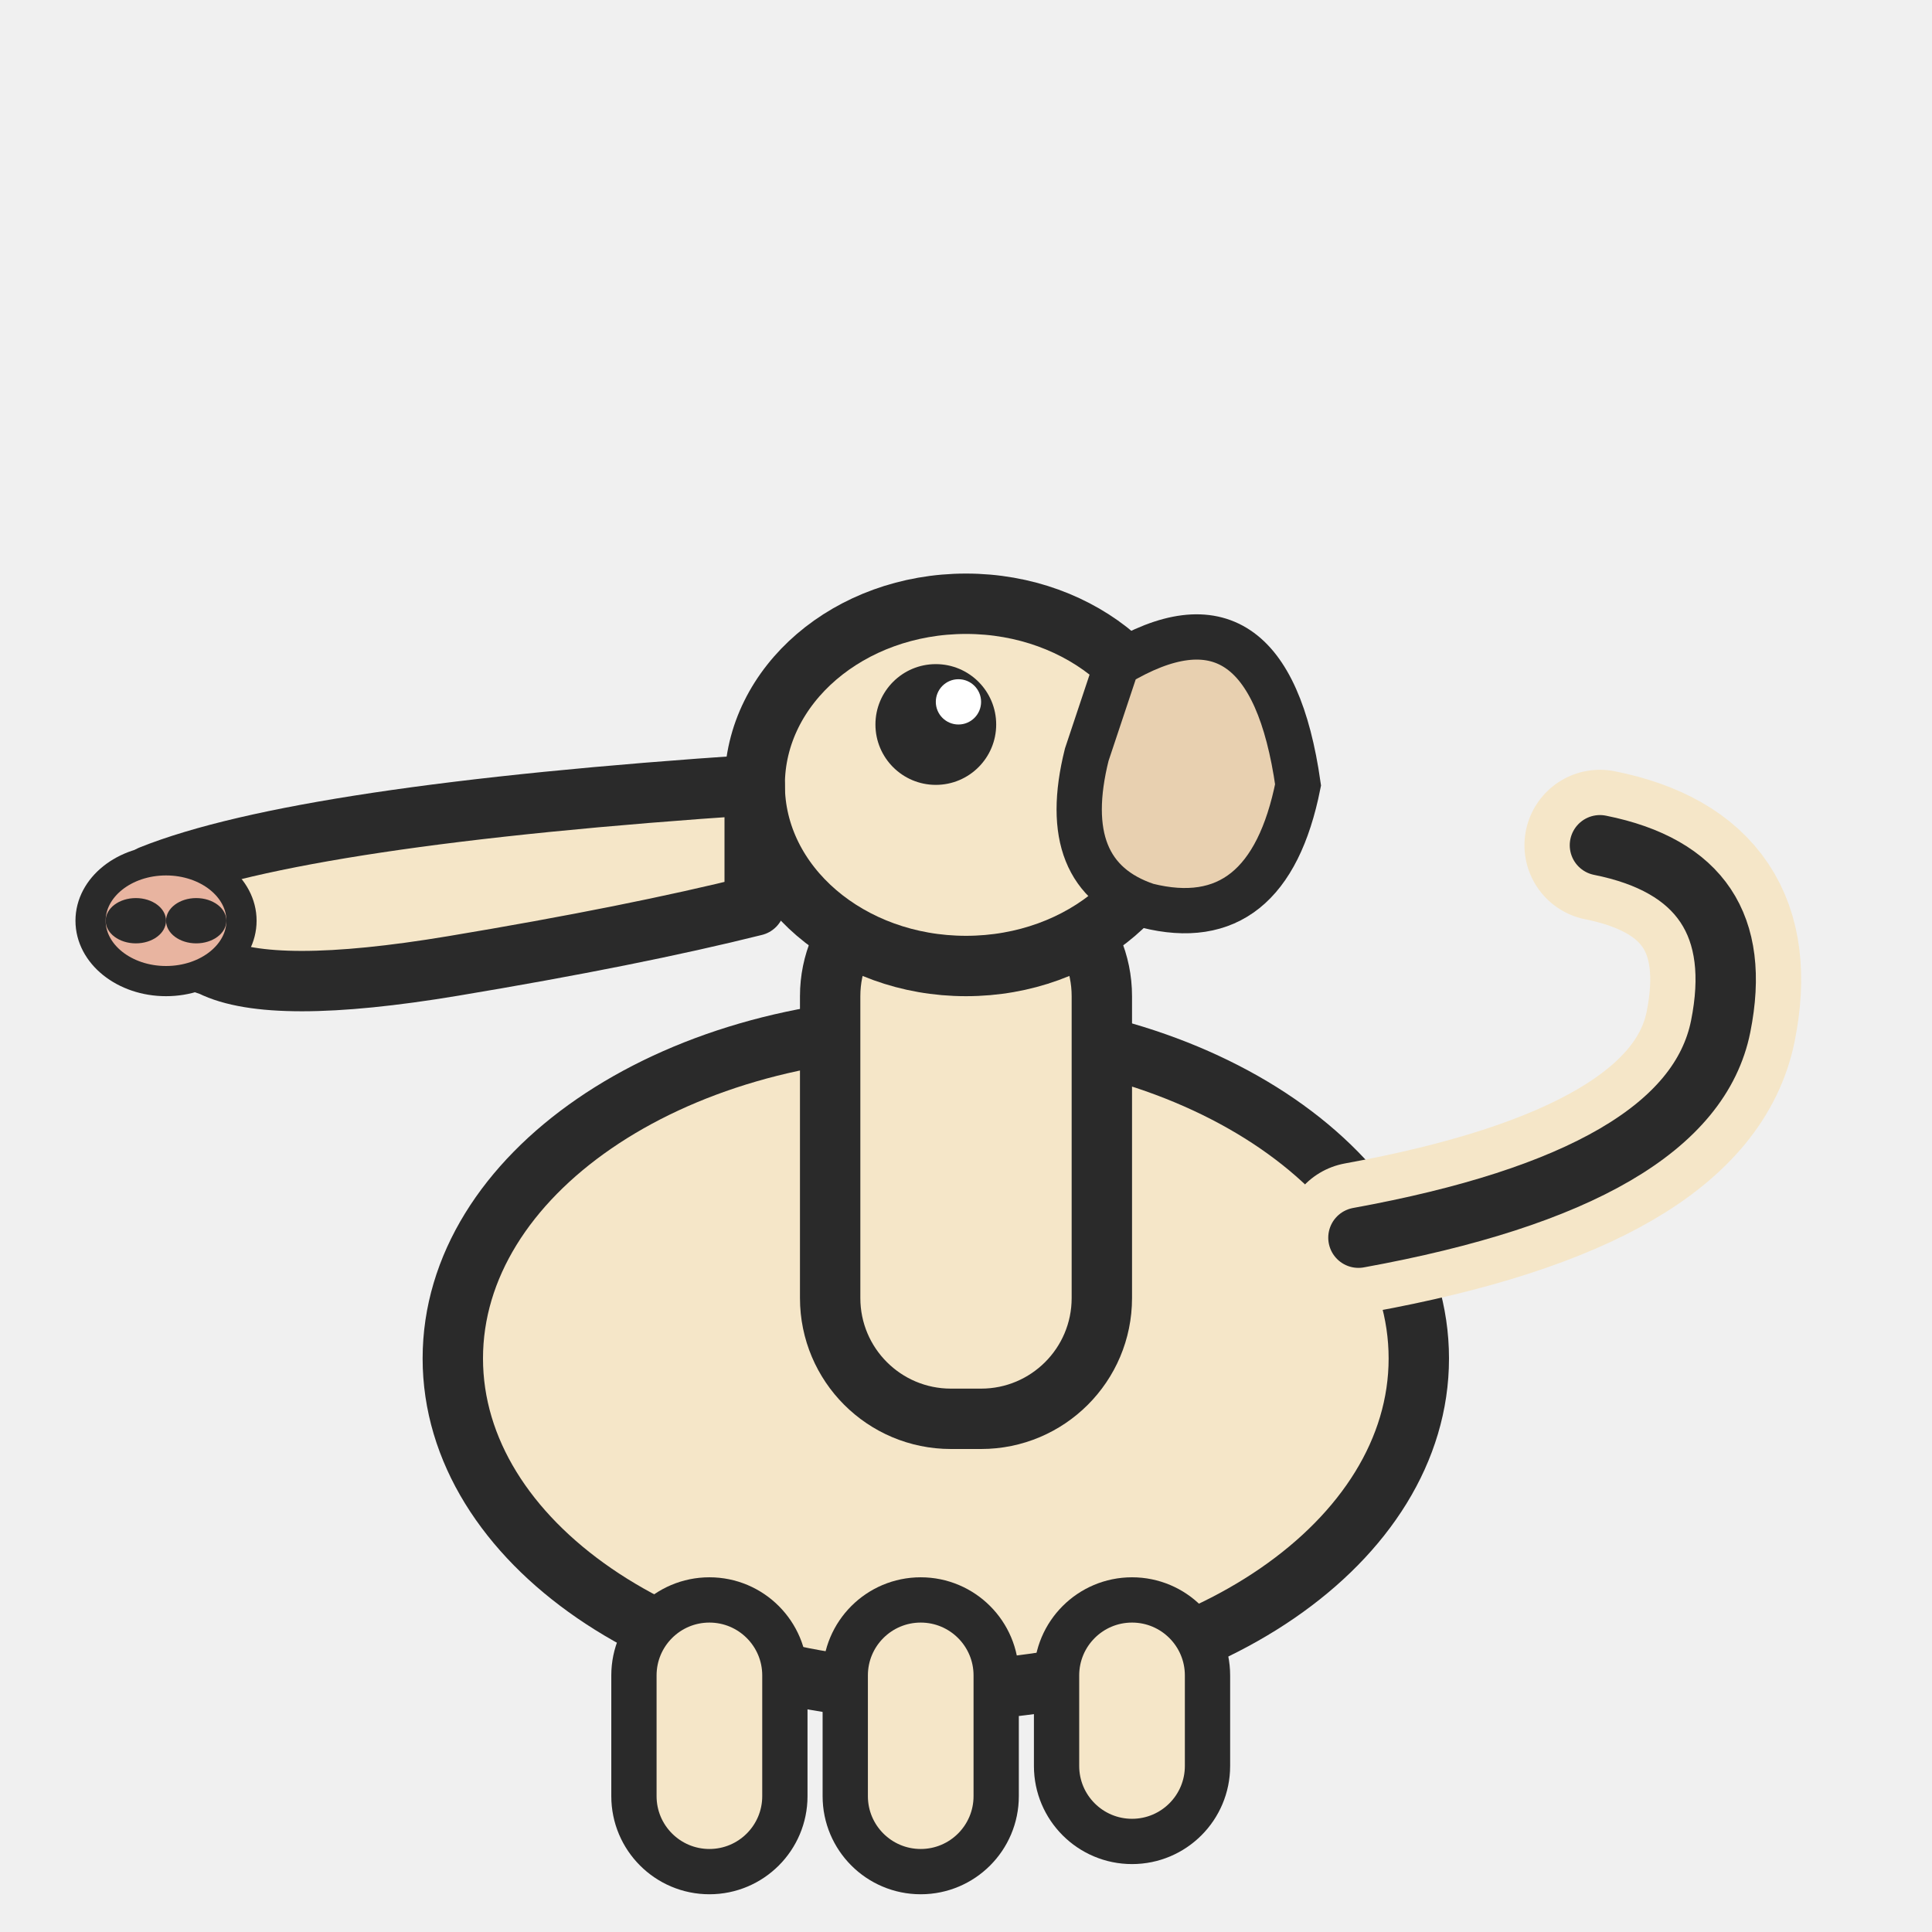
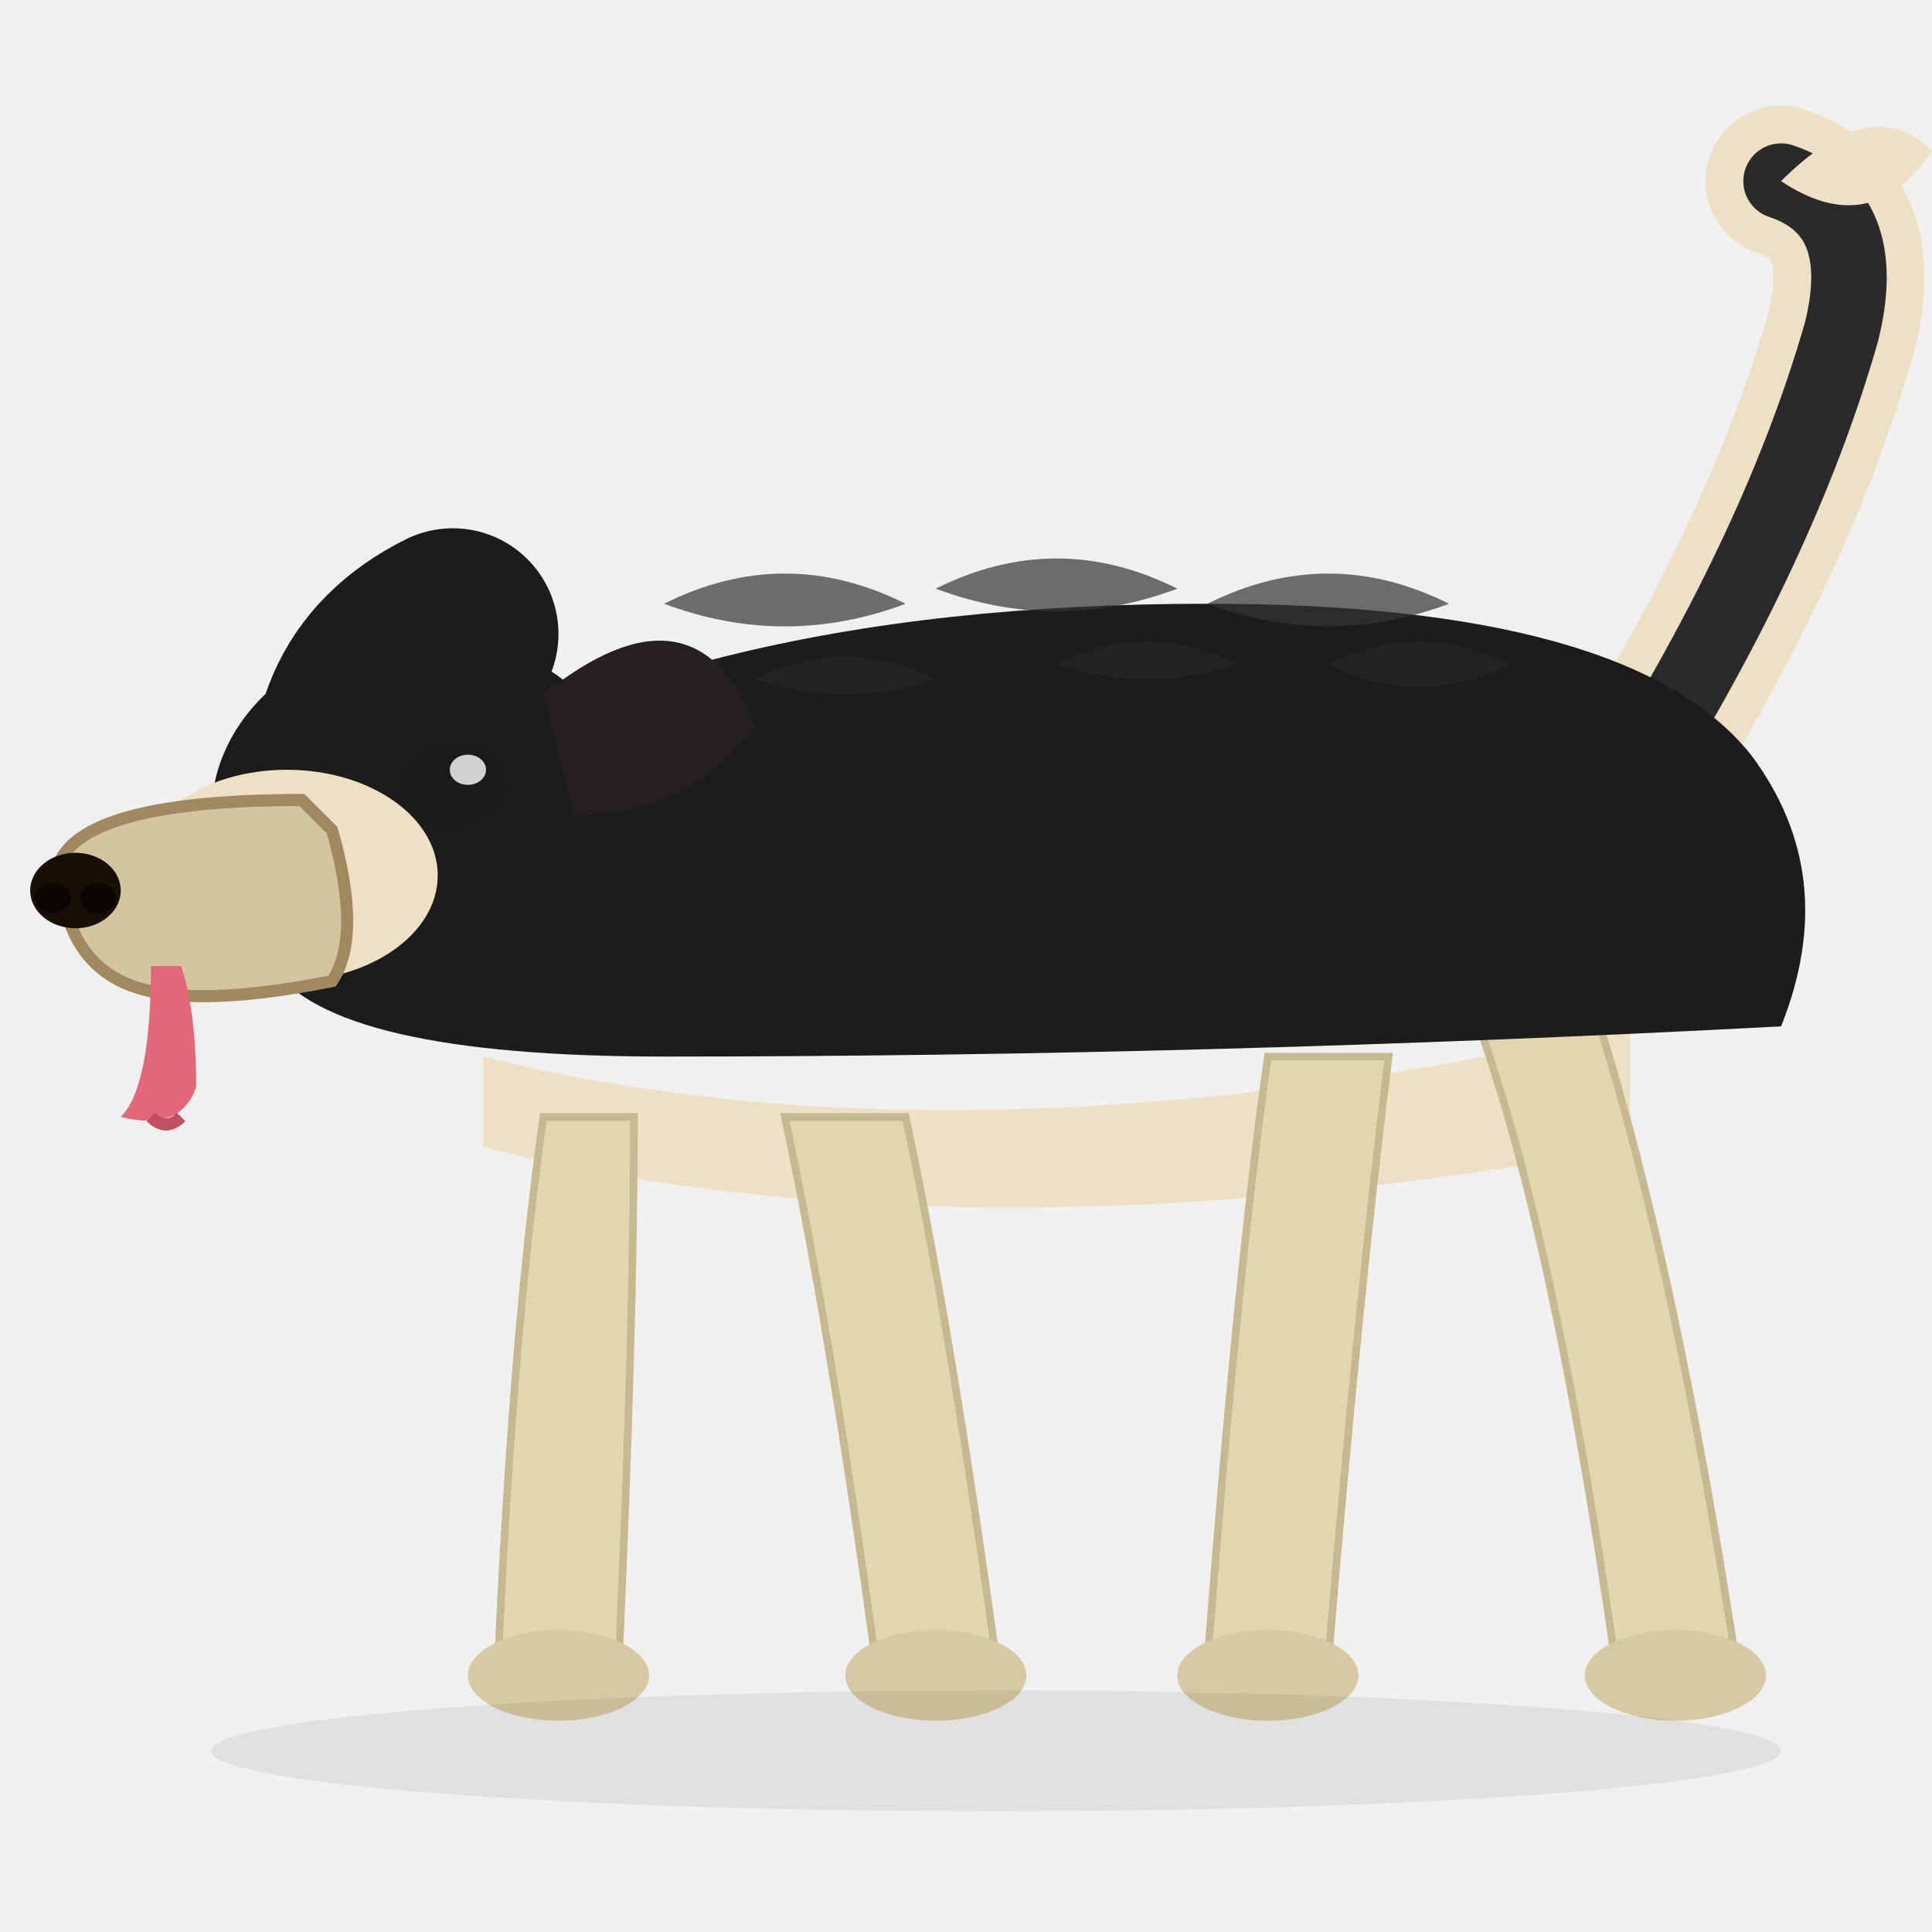
<svg xmlns="http://www.w3.org/2000/svg" viewBox="0 0 128 128">
-   <ellipse cx="62" cy="90" rx="32" ry="22" fill="#f5e6c8" stroke="#2a2a2a" stroke-width="4" />
-   <rect x="55" y="58" width="18" height="36" rx="8" fill="#f5e6c8" stroke="#2a2a2a" stroke-width="4" />
-   <ellipse cx="64" cy="52" rx="14" ry="12" fill="#f5e6c8" stroke="#2a2a2a" stroke-width="4" />
-   <path d="M50 52 Q20 54 10 58 Q8 62 14 64 Q18 66 30 64 Q42 62 50 60 Z" fill="#f5e6c8" stroke="#2a2a2a" stroke-width="4" stroke-linejoin="round" />
-   <ellipse cx="11" cy="61" rx="5" ry="4" fill="#e8b4a0" stroke="#2a2a2a" stroke-width="2" />
-   <ellipse cx="9" cy="61" rx="2" ry="1.5" fill="#2a2a2a" />
-   <ellipse cx="13" cy="61" rx="2" ry="1.5" fill="#2a2a2a" />
-   <circle cx="62" cy="48" r="4" fill="#2a2a2a" />
-   <circle cx="63.5" cy="46.5" r="1.5" fill="#fff" />
-   <path d="M74 44 Q84 38 86 52 Q84 62 76 60 Q70 58 72 50 Z" fill="#e8d0b0" stroke="#2a2a2a" stroke-width="3" />
-   <path d="M90 82 Q112 78 114 68 Q116 58 106 56" fill="none" stroke="#f5e6c8" stroke-width="10" stroke-linecap="round" />
-   <path d="M90 82 Q112 78 114 68 Q116 58 106 56" fill="none" stroke="#2a2a2a" stroke-width="4" stroke-linecap="round" />
-   <rect x="42" y="106" width="10" height="18" rx="5" fill="#f5e6c8" stroke="#2a2a2a" stroke-width="3" />
-   <rect x="56" y="106" width="10" height="18" rx="5" fill="#f5e6c8" stroke="#2a2a2a" stroke-width="3" />
-   <rect x="70" y="106" width="10" height="16" rx="5" fill="#f5e6c8" stroke="#2a2a2a" stroke-width="3" />
+   <path d="M32 70 Q64 78 108 68 L108 76 Q64 84 32 76 Z" fill="#ede0c4" />
+   <path d="M36 74 Q34 88 33 110 L41 110 Q42 88 42 74 Z" fill="#e4d4b0" stroke="#c8b890" stroke-width="0.5" />
+   <path d="M52 74 Q55 88 58 110 L66 110 Q63 88 60 74 Z" fill="#e4d4b0" stroke="#c8b890" stroke-width="0.5" />
+   <path d="M84 70 Q82 84 80 110 L88 110 Q90 86 92 70 Z" fill="#e4d4b0" stroke="#c8b890" stroke-width="0.5" />
+   <path d="M98 68 Q103 82 107 110 L115 110 Q111 84 106 68 Z" fill="#e4d4b0" stroke="#c8b890" stroke-width="0.5" />
+   <path d="M108 52 Q118 36 122 22 Q124 14 118 12" fill="none" stroke="#ede0c4" stroke-width="10" stroke-linecap="round" />
+   <path d="M108 52 Q118 36 122 22 Q124 14 118 12" fill="none" stroke="#2a2a2a" stroke-width="5" stroke-linecap="round" />
+   <path d="M118 12 Q124 6 128 10 Q124 16 118 12 Z" fill="#ede0c4" />
+   <path d="M24 54     Q44 40 80 40     Q108 40 116 50     Q122 58 118 68     Q80 70 44 70     Q22 70 18 64     Q16 58 24 54 Z" fill="#1c1c1c" />
+   <path d="M44 40 Q52 36 60 40 Q52 43 44 40 Z" fill="#333" opacity="0.7" />
+   <path d="M62 39 Q70 35 78 39 Q70 42 62 39 Z" fill="#333" opacity="0.7" />
+   <path d="M80 40 Q88 36 96 40 Q88 43 80 40 Z" fill="#333" opacity="0.7" />
+   <path d="M50 45 Q56 42 62 45 Q56 47 50 45 Z" fill="#2a2a2a" opacity="0.5" />
+   <path d="M70 44 Q76 41 82 44 Q76 46 70 44 Z" fill="#2a2a2a" opacity="0.5" />
+   <path d="M88 44 Q94 41 100 44 Q94 47 88 44 Z" fill="#2a2a2a" opacity="0.5" />
+   <path d="M24 56 Q22 46 30 42" fill="none" stroke="#1c1c1c" stroke-width="14" stroke-linecap="round" />
+   <path d="M24 56 Q22 46 30 42" fill="none" stroke="#1c1c1c" stroke-width="11" stroke-linecap="round" />
+   <ellipse cx="28" cy="54" rx="14" ry="12" fill="#1c1c1c" />
+   <path d="M36 46 Q46 38 50 48 Q46 54 38 54 Z" fill="#242020" />
+   <ellipse cx="19" cy="58" rx="10" ry="7" fill="#ede0c4" />
+   <path d="M20 53 Q6 53 4 57 Q4 63 8 65 Q12 67 22 65 Q24 62 22 55 Z" fill="#d4c4a0" stroke="#a08860" stroke-width="0.8" />
+   <ellipse cx="5" cy="59" rx="3" ry="2.5" fill="#1a0e08" />
+   <ellipse cx="3.5" cy="59.5" rx="1.2" ry="1" fill="#0a0604" />
+   <ellipse cx="6.5" cy="59.5" rx="1.2" ry="1" fill="#0a0604" />
+   <path d="M10 64 Q10 72 8 74 Q12 75 13 72 Q13 67 12 64 Z" fill="#e06878" />
+   <path d="M10 74 Q11 75 12 74" fill="none" stroke="#c05060" stroke-width="0.8" />
+   <ellipse cx="30" cy="52" rx="3.5" ry="2.8" fill="#1a1a1a" />
+   <ellipse cx="31" cy="51" rx="1.2" ry="1" fill="#fff" opacity="0.8" />
+   <ellipse cx="37" cy="111" rx="6" ry="3" fill="#d8c8a4" />
+   <ellipse cx="62" cy="111" rx="6" ry="3" fill="#d8c8a4" />
+   <ellipse cx="84" cy="111" rx="6" ry="3" fill="#d8c8a4" />
+   <ellipse cx="111" cy="111" rx="6" ry="3" fill="#d8c8a4" />
+   <ellipse cx="66" cy="116" rx="52" ry="4" fill="#000" opacity="0.07" />
</svg>
